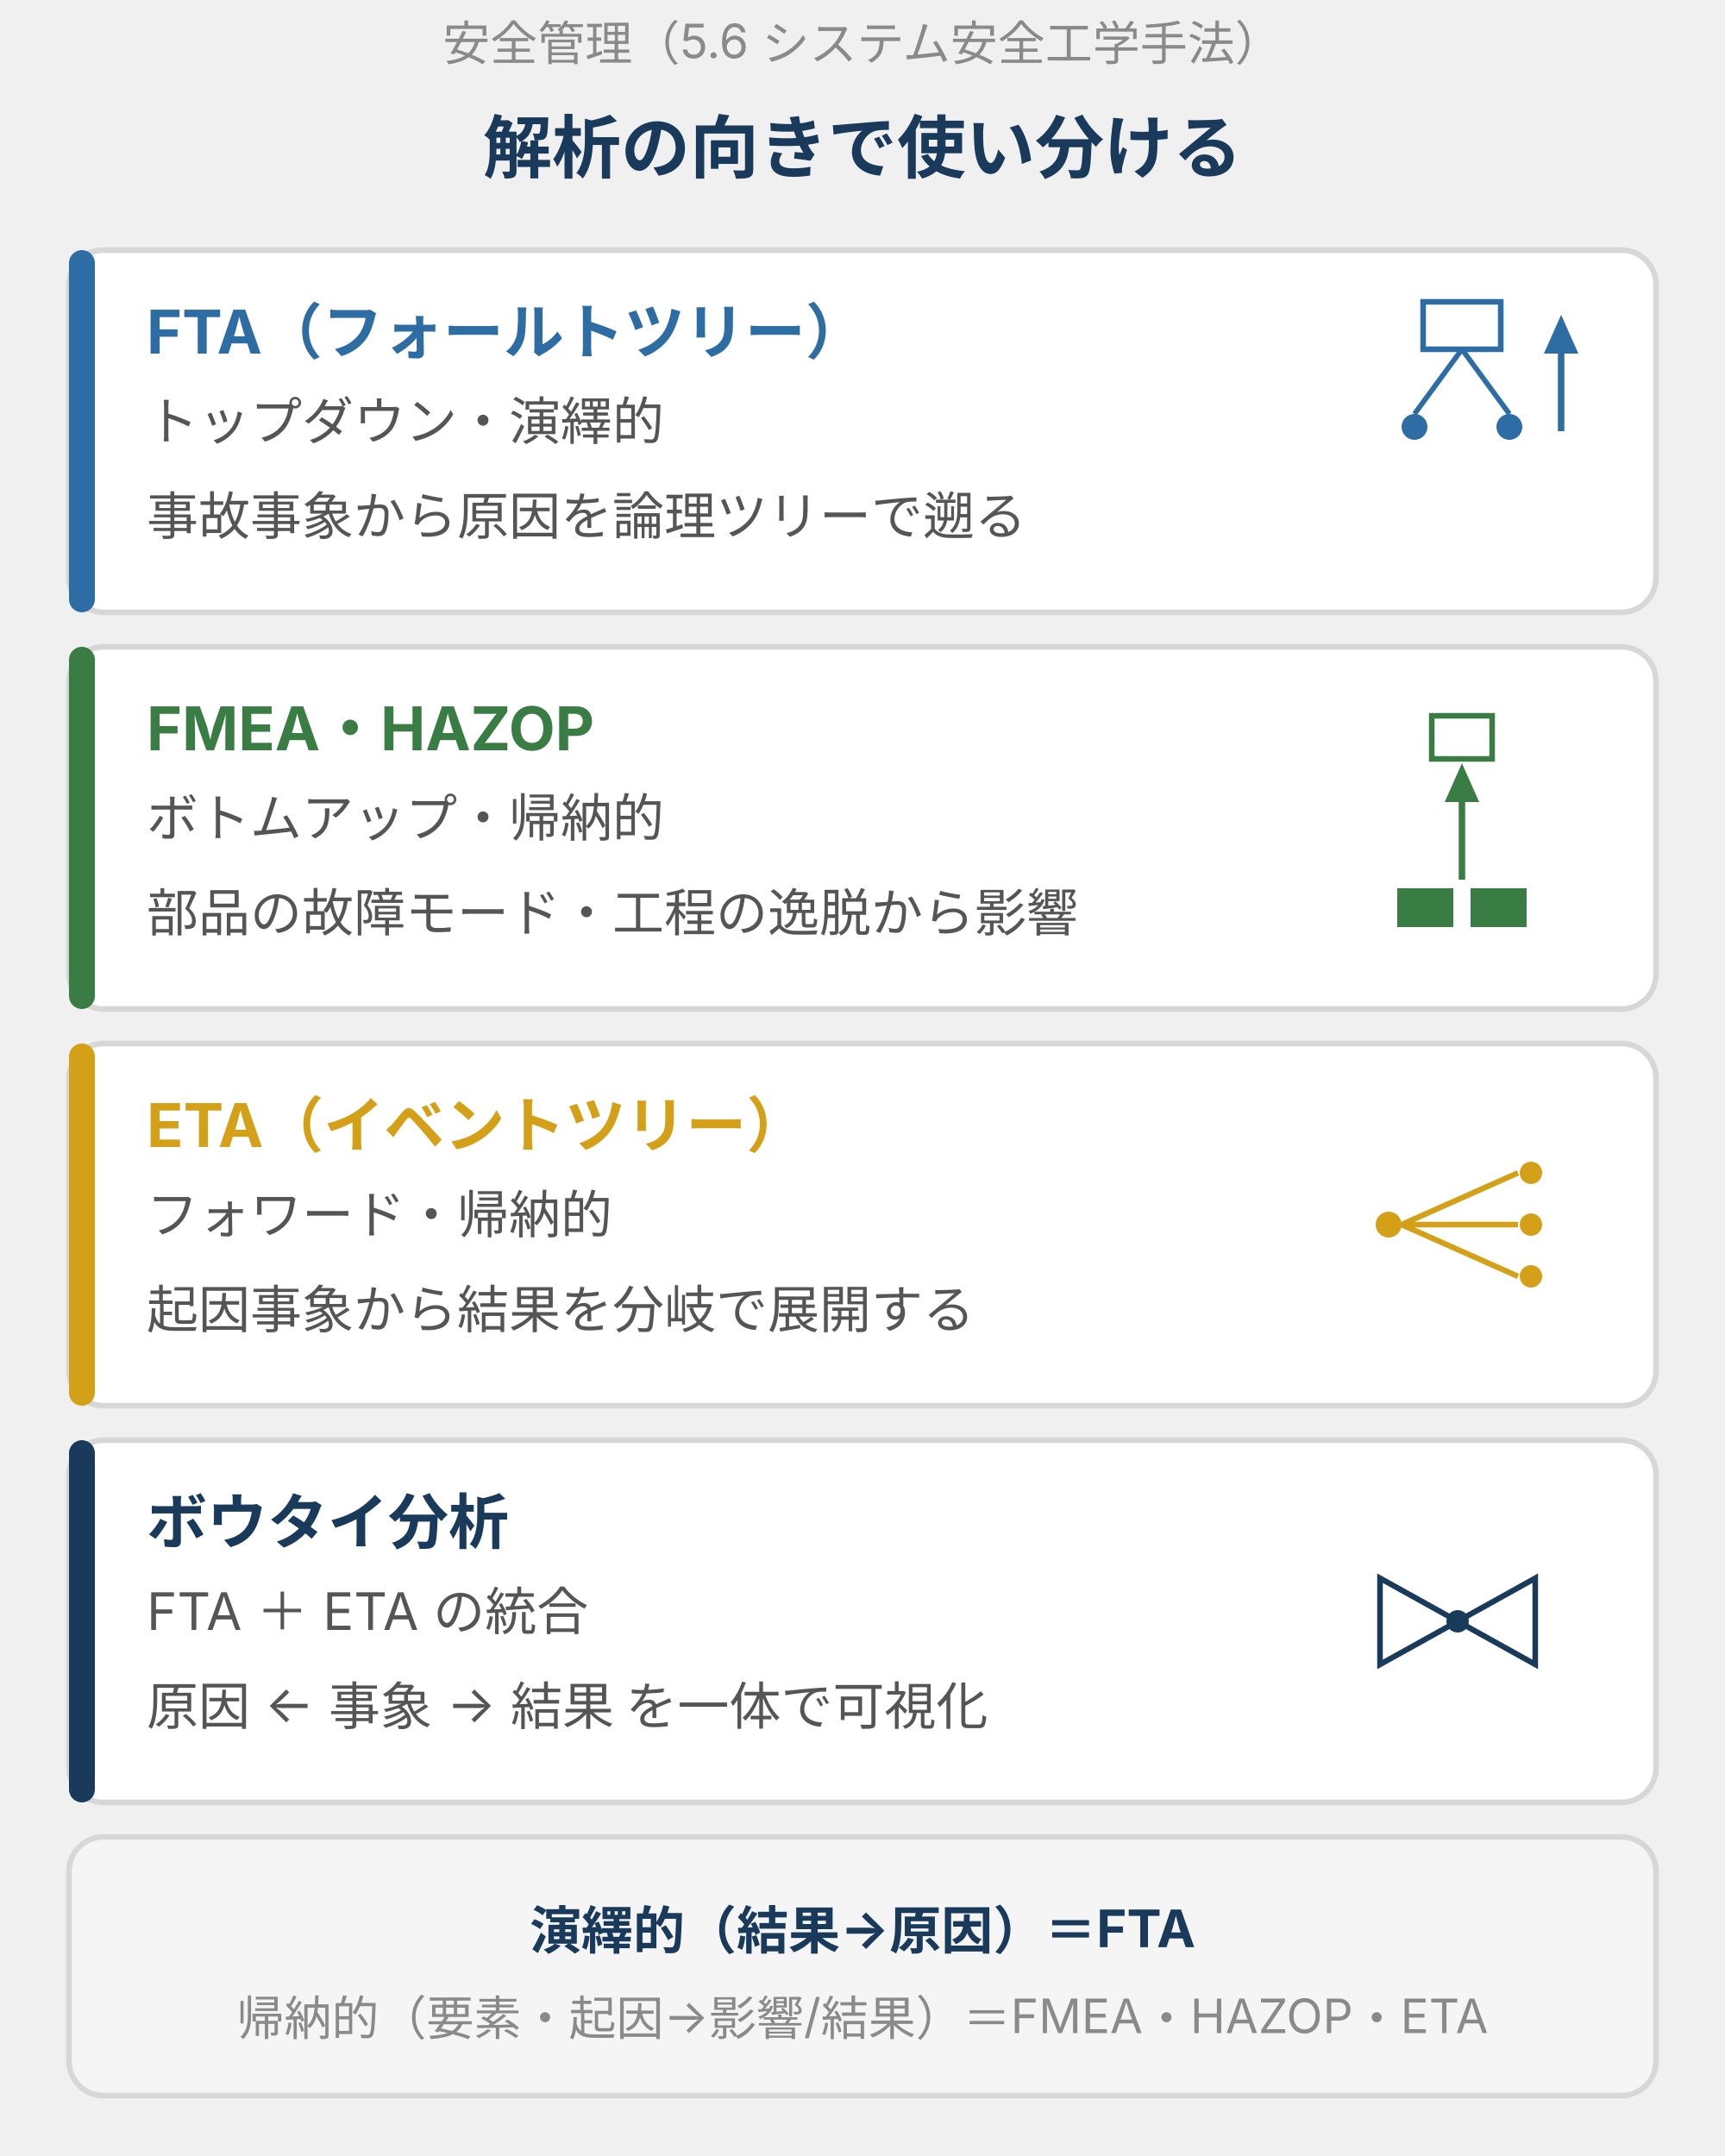
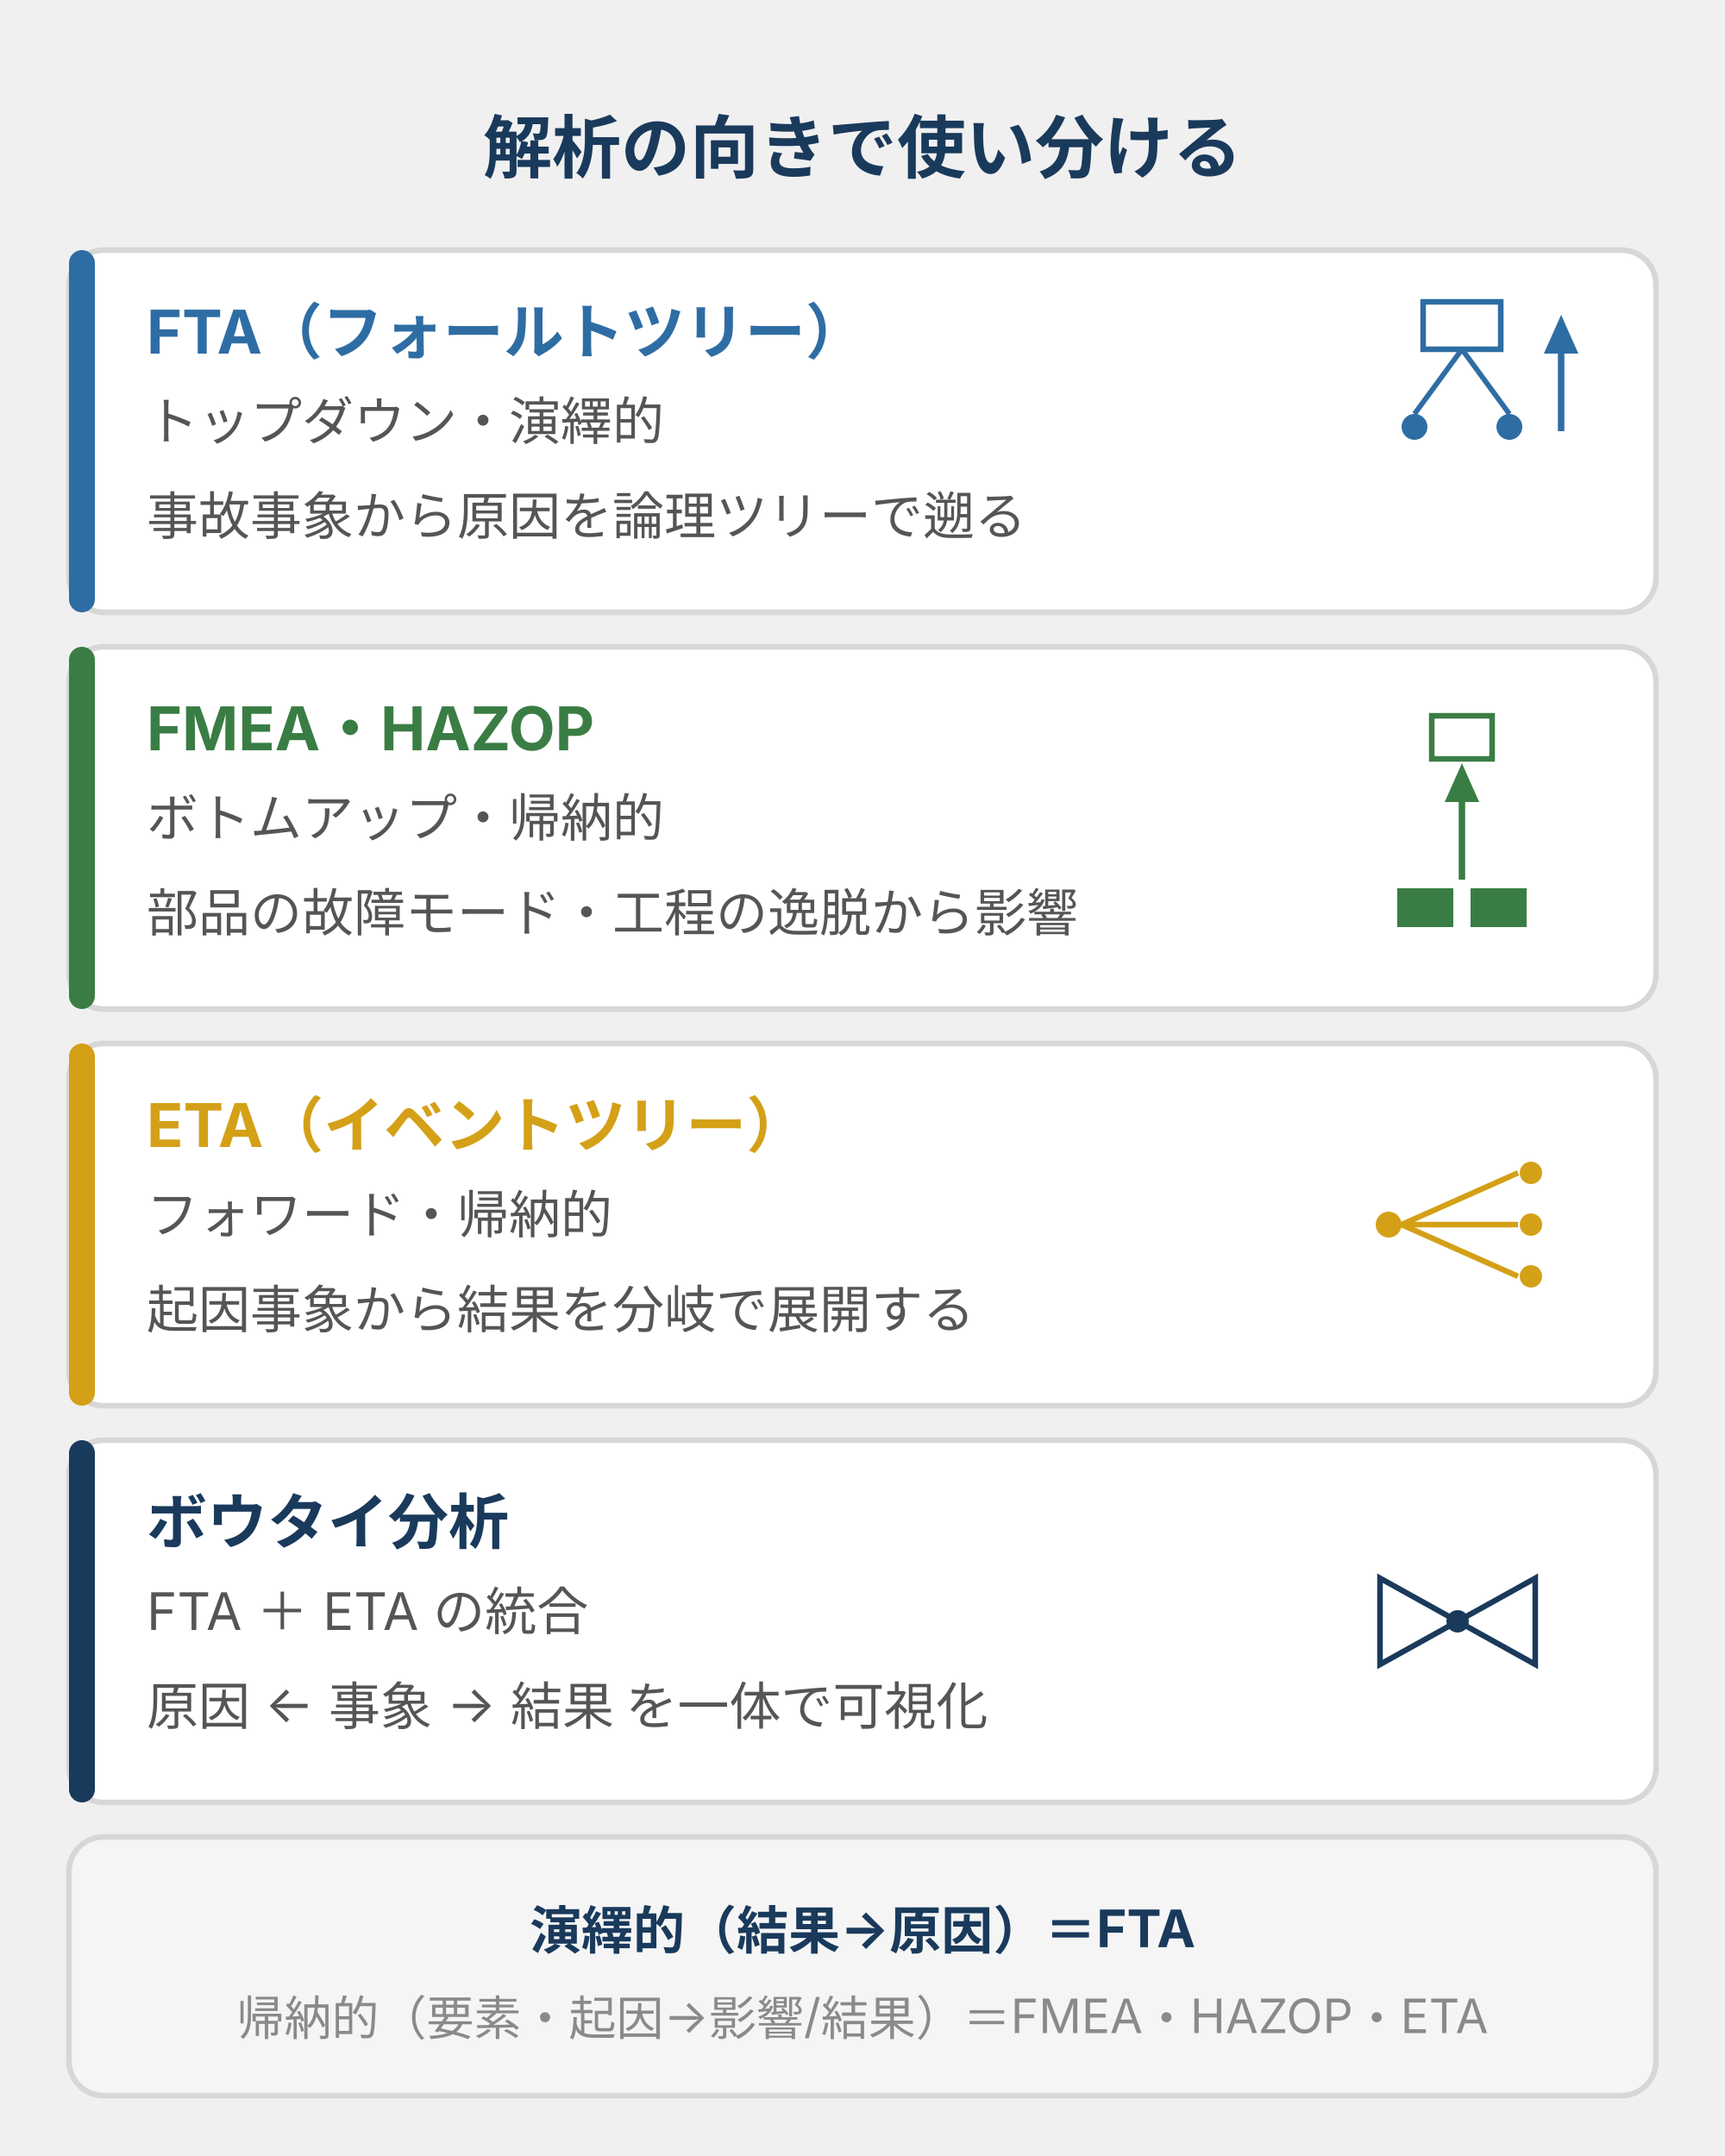
<svg xmlns="http://www.w3.org/2000/svg" viewBox="0 0 400 500" width="400" height="500" style="max-width:400px;width:100%" role="img" aria-label="システム安全工学手法の体系。FTAはトップダウン（演繹的）で事故事象から原因を遡る。FMEA・HAZOPはボトムアップ（帰納的）で部品の故障モードや工程の逸脱から影響を評価する。ETAはフォワード（帰納的）で起因事象から結果を分岐展開する。ボウタイはFTAとETAを統合し原因と結果を一体で可視化する。演繹的はFTA、帰納的はFMEA・HAZOP・ETA。">
  <defs>
    <style>
      text { font-family: Inter, "Noto Sans JP", "Hiragino Kaku Gothic ProN", sans-serif; }
      .t-sub  { font-size: 11px; fill: #8a8a8a; }
      .t-head { font-size: 16px; font-weight: bold; fill: #1a3a5c; }
      .t-name { font-size: 14px; font-weight: bold; }
      .t-tag  { font-size: 12px; fill: #555; }
      .t-desc { font-size: 12px; fill: #555; }
      .t-foot { font-size: 12px; font-weight: bold; fill: #1a3a5c; }
      .t-note { font-size: 11px; fill: #8a8a8a; }
      .card   { fill: #ffffff; stroke: #d7d7d7; stroke-width: 1.3; }
    </style>
  </defs>
-   <text class="t-sub" x="200" y="14" text-anchor="middle">安全管理（5.6 システム安全工学手法）</text>
  <text class="t-head" x="200" y="40" text-anchor="middle">解析の向きで使い分ける</text>
  <rect class="card" x="16" y="58" width="368" height="84" rx="8" />
  <rect x="16" y="58" width="6" height="84" rx="3" fill="#2e6da4" />
  <text class="t-name" x="34" y="82" fill="#2e6da4">FTA（フォールトツリー）</text>
  <text class="t-tag" x="34" y="102">トップダウン・演繹的</text>
  <text class="t-desc" x="34" y="124">事故事象から原因を論理ツリーで遡る</text>
  <rect x="330" y="70" width="18" height="11" fill="none" stroke="#2e6da4" stroke-width="1.3" />
  <line x1="339" y1="81" x2="328" y2="96" stroke="#2e6da4" stroke-width="1.2" />
  <line x1="339" y1="81" x2="350" y2="96" stroke="#2e6da4" stroke-width="1.2" />
  <circle cx="328" cy="99" r="3" fill="#2e6da4" />
  <circle cx="350" cy="99" r="3" fill="#2e6da4" />
  <line x1="362" y1="100" x2="362" y2="80" stroke="#2e6da4" stroke-width="1.5" />
  <polygon points="358,82 366,82 362,73" fill="#2e6da4" />
  <rect class="card" x="16" y="150" width="368" height="84" rx="8" />
  <rect x="16" y="150" width="6" height="84" rx="3" fill="#3a7d44" />
  <text class="t-name" x="34" y="174" fill="#3a7d44">FMEA・HAZOP</text>
  <text class="t-tag" x="34" y="194">ボトムアップ・帰納的</text>
  <text class="t-desc" x="34" y="216">部品の故障モード・工程の逸脱から影響</text>
  <rect x="324" y="206" width="13" height="9" fill="#3a7d44" />
  <rect x="341" y="206" width="13" height="9" fill="#3a7d44" />
  <rect x="332" y="166" width="14" height="10" fill="none" stroke="#3a7d44" stroke-width="1.3" />
  <line x1="339" y1="204" x2="339" y2="184" stroke="#3a7d44" stroke-width="1.5" />
  <polygon points="335,186 343,186 339,177" fill="#3a7d44" />
  <rect class="card" x="16" y="242" width="368" height="84" rx="8" />
  <rect x="16" y="242" width="6" height="84" rx="3" fill="#d4a017" />
  <text class="t-name" x="34" y="266" fill="#d4a017">ETA（イベントツリー）</text>
  <text class="t-tag" x="34" y="286">フォワード・帰納的</text>
  <text class="t-desc" x="34" y="308">起因事象から結果を分岐で展開する</text>
  <circle cx="322" cy="284" r="3" fill="#d4a017" />
  <line x1="325" y1="284" x2="352" y2="272" stroke="#d4a017" stroke-width="1.3" />
  <line x1="325" y1="284" x2="352" y2="284" stroke="#d4a017" stroke-width="1.3" />
  <line x1="325" y1="284" x2="352" y2="296" stroke="#d4a017" stroke-width="1.3" />
  <circle cx="355" cy="272" r="2.6" fill="#d4a017" />
  <circle cx="355" cy="284" r="2.6" fill="#d4a017" />
  <circle cx="355" cy="296" r="2.6" fill="#d4a017" />
  <rect class="card" x="16" y="334" width="368" height="84" rx="8" />
  <rect x="16" y="334" width="6" height="84" rx="3" fill="#1a3a5c" />
  <text class="t-name" x="34" y="358" fill="#1a3a5c">ボウタイ分析</text>
  <text class="t-tag" x="34" y="378">FTA ＋ ETA の統合</text>
  <text class="t-desc" x="34" y="400">原因 ← 事象 → 結果 を一体で可視化</text>
  <polygon points="320,366 338,376 320,386" fill="none" stroke="#1a3a5c" stroke-width="1.3" />
  <polygon points="356,366 338,376 356,386" fill="none" stroke="#1a3a5c" stroke-width="1.3" />
  <circle cx="338" cy="376" r="2.6" fill="#1a3a5c" />
  <rect x="16" y="426" width="368" height="60" rx="8" fill="#f5f5f5" stroke="#d7d7d7" stroke-width="1.3" />
  <text class="t-foot" x="200" y="452" text-anchor="middle">演繹的（結果→原因）＝FTA</text>
  <text class="t-note" x="200" y="472" text-anchor="middle">帰納的（要素・起因→影響/結果）＝FMEA・HAZOP・ETA</text>
</svg>
